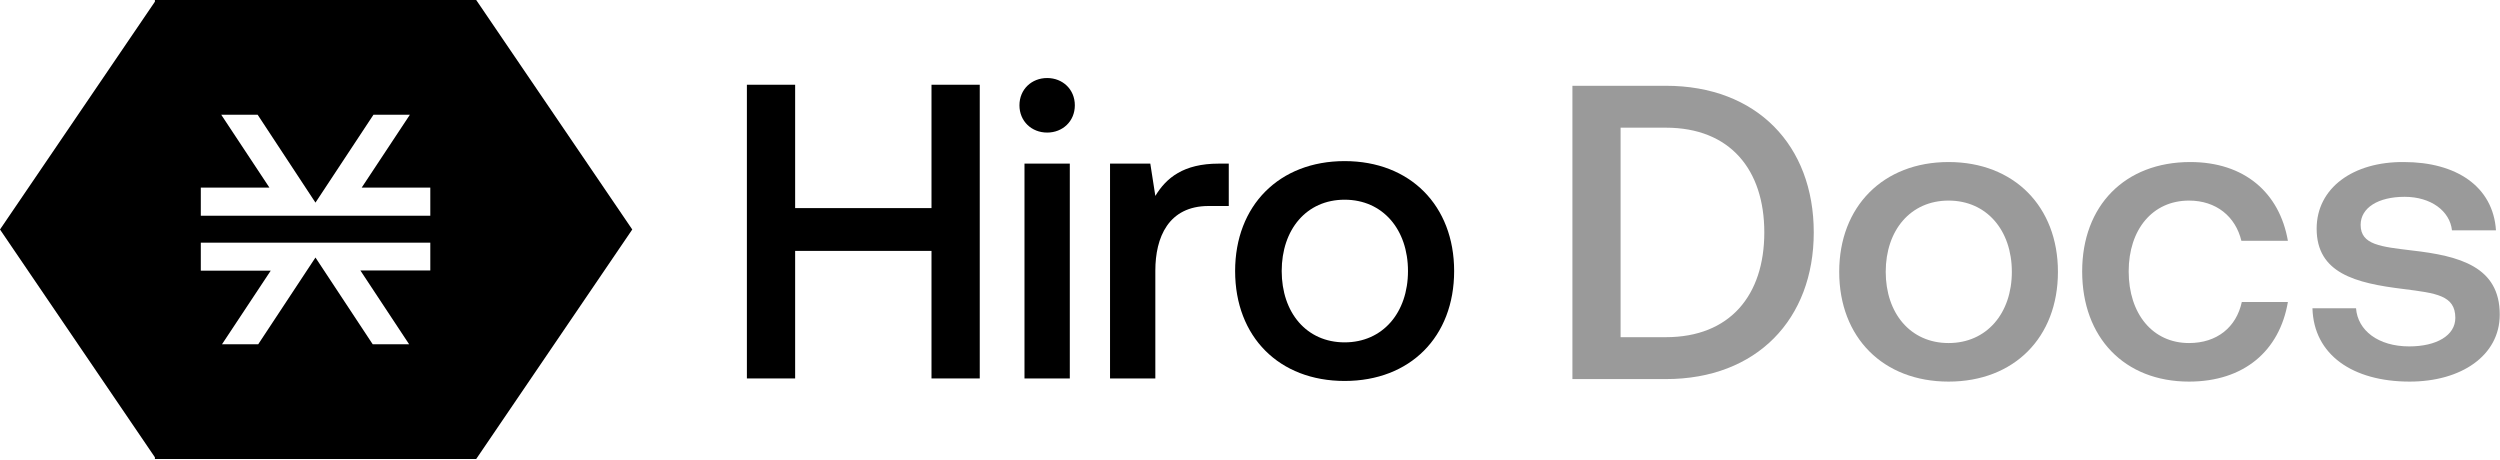
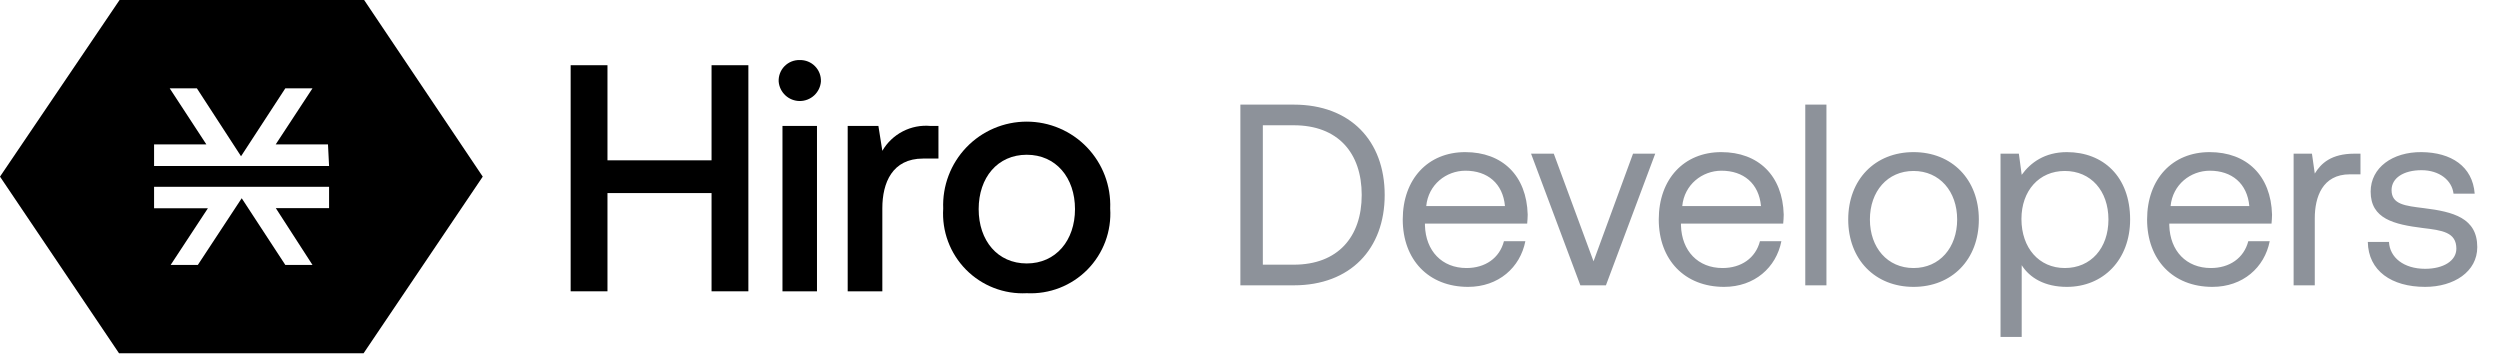
- <svg xmlns="http://www.w3.org/2000/svg" width="3031" height="557" viewBox="0 0 3031 557" fill="none">
-   <path d="M1906.39 459.6H2019.67C2129.91 459.6 2199 386.956 2199 281.8C2199 176.136 2129.91 104 2019.67 104H1906.39V459.6ZM1964.81 408.8V154.8H2019.67C2097.4 154.8 2139.05 205.6 2139.05 281.8C2139.05 358 2097.4 408.8 2019.67 408.8H1964.81Z" fill="#9A9A9A" />
-   <path d="M2362.45 462.648C2441.7 462.648 2495.04 409.308 2495.04 329.552C2495.04 250.304 2441.7 196.456 2362.45 196.456C2283.2 196.456 2229.86 250.304 2229.86 329.552C2229.86 409.308 2283.2 462.648 2362.45 462.648ZM2362.45 415.912C2316.22 415.912 2286.25 379.844 2286.25 329.552C2286.25 279.26 2316.22 243.192 2362.45 243.192C2408.68 243.192 2439.16 279.26 2439.16 329.552C2439.16 379.844 2408.68 415.912 2362.45 415.912Z" fill="#9A9A9A" />
-   <path d="M2773.85 366.128H2717.97C2711.37 396.608 2688 415.912 2653.96 415.912C2609.77 415.912 2580.81 380.352 2580.81 329.044C2580.81 278.244 2609.77 243.192 2653.96 243.192C2686.98 243.192 2710.35 262.496 2717.46 291.96H2773.85C2763.69 233.54 2721.02 196.456 2655.49 196.456C2576.24 196.456 2524.42 249.288 2524.42 329.044C2524.42 409.308 2575.73 462.648 2653.96 462.648C2720.51 462.648 2763.69 425.564 2773.85 366.128Z" fill="#9A9A9A" />
-   <path d="M2803.62 373.748C2805.14 430.136 2852.38 462.648 2921.47 462.648C2983.96 462.648 3030.69 431.152 3030.69 381.368C3030.69 323.456 2982.43 310.248 2924.01 303.644C2886.93 299.072 2862.04 297.04 2862.04 272.656C2862.04 251.828 2883.37 238.62 2915.38 238.62C2947.38 238.62 2970.24 255.892 2972.78 279.26H3026.12C3022.56 225.92 2977.86 196.456 2914.36 196.456C2852.89 195.948 2808.7 227.952 2808.7 277.228C2808.7 331.076 2855.43 343.268 2913.85 350.38C2953.48 355.46 2976.84 358 2976.84 385.432C2976.84 406.768 2953.98 419.976 2920.96 419.976C2883.37 419.976 2858.48 400.672 2856.45 373.748H2803.62Z" fill="#9A9A9A" />
-   <path d="M905.528 102.741V458.827H964.028V304.184H1129.35V458.827H1187.85V102.741H1129.35V252.297H964.028V102.741H905.528Z" fill="black" />
-   <path d="M1269.56 94.602C1250.74 94.602 1235.98 108.337 1235.98 127.667C1235.98 146.998 1250.74 160.732 1269.56 160.732C1288.38 160.732 1303.13 146.998 1303.13 127.667C1303.13 108.337 1288.38 94.602 1269.56 94.602ZM1242.09 198.376V458.827H1297.03V198.376H1242.09Z" fill="black" />
-   <path d="M1477.55 198.376C1434.82 198.376 1413.96 215.671 1400.73 237.545L1394.63 198.376H1345.8V458.827H1400.73V328.093C1400.73 287.906 1416.5 249.754 1465.34 249.754H1489.76V198.376H1477.55Z" fill="black" />
-   <path d="M1630.23 461.879C1709.59 461.879 1763 408.467 1763 328.601C1763 249.245 1709.59 195.324 1630.23 195.324C1550.87 195.324 1497.46 249.245 1497.46 328.601C1497.46 408.467 1550.87 461.879 1630.23 461.879ZM1630.23 415.08C1583.94 415.08 1553.93 378.962 1553.93 328.601C1553.93 278.241 1583.94 242.123 1630.23 242.123C1676.52 242.123 1707.04 278.241 1707.04 328.601C1707.04 378.962 1676.52 415.08 1630.23 415.08Z" fill="black" />
-   <path fill-rule="evenodd" clip-rule="evenodd" d="M577.349 556.481L766.552 278.24L577.349 0H187.812V2.046L0 278.241L187.812 554.435V556.481L189.203 556.481L577.349 556.481ZM521.701 227.428H438.532L496.937 139.12H452.783L382.464 245.651L312.378 139.12H268.224L326.629 227.428H243.46V261.537H521.701V227.428ZM436.897 327.884L496.003 417.361H451.848L382.464 312.232L313.079 417.361H269.158L328.264 328.118H243.46V294.243H521.701V327.884H436.897Z" fill="black" />
+ <svg xmlns="http://www.w3.org/2000/svg" width="184" height="26" viewBox="0 0 184 26" fill="none">
+   <path d="M42 4.8V21.44H44.71V14.21H52.37V21.44H55.08V4.8H52.37V11.8H44.71V4.8H42Z" fill="black" />
+   <path d="M58.86 4.42C58.652 4.414 58.446 4.451 58.253 4.529C58.06 4.607 57.886 4.724 57.74 4.872C57.595 5.02 57.482 5.197 57.408 5.391C57.334 5.585 57.3 5.792 57.31 6C57.341 6.391 57.519 6.756 57.807 7.022C58.095 7.288 58.473 7.435 58.865 7.435C59.257 7.435 59.635 7.288 59.923 7.022C60.211 6.756 60.389 6.391 60.42 6C60.428 5.792 60.394 5.585 60.319 5.39C60.243 5.196 60.129 5.02 59.983 4.872C59.837 4.723 59.661 4.607 59.468 4.529C59.275 4.452 59.068 4.414 58.86 4.42ZM57.59 9.27V21.44H60.13V9.27H57.59Z" fill="black" />
+   <path d="M68.49 9.27C67.785 9.205 67.077 9.342 66.448 9.667C65.819 9.991 65.296 10.488 64.94 11.1L64.65 9.27H62.39V21.44H64.94V15.33C64.94 13.45 65.67 11.67 67.94 11.67H69.07V9.27H68.49Z" fill="black" />
+   <path d="M75.57 21.58C76.395 21.621 77.219 21.488 77.989 21.188C78.758 20.888 79.456 20.429 80.036 19.841C80.616 19.252 81.064 18.548 81.353 17.774C81.641 17 81.763 16.174 81.71 15.35C81.743 14.522 81.609 13.696 81.316 12.921C81.022 12.147 80.574 11.44 80.001 10.842C79.427 10.244 78.738 9.769 77.976 9.444C77.213 9.119 76.394 8.952 75.565 8.952C74.737 8.952 73.917 9.119 73.154 9.444C72.392 9.769 71.703 10.244 71.129 10.842C70.556 11.44 70.108 12.147 69.815 12.921C69.521 13.696 69.387 14.522 69.42 15.35C69.367 16.175 69.489 17.002 69.778 17.777C70.067 18.552 70.517 19.256 71.097 19.845C71.678 20.433 72.377 20.892 73.148 21.191C73.919 21.49 74.744 21.623 75.57 21.58ZM75.57 19.39C73.42 19.39 72.03 17.71 72.03 15.39C72.03 13.07 73.42 11.39 75.57 11.39C77.72 11.39 79.12 13.08 79.12 15.39C79.12 17.7 77.71 19.39 75.57 19.39Z" fill="black" />
+   <path d="M26.8 0H8.8L0 13L8.76 26H26.76L35.53 13L26.8 0ZM24.22 15.32H20.3L23 19.5H21L17.79 14.59L14.56 19.5H12.56L15.3 15.33H11.34V13.75H24.22V15.32ZM24.22 12.22H11.34V10.63H15.19L12.49 6.5H14.49L17.74 11.5L21 6.5H23L20.29 10.63H24.14L24.22 12.22Z" fill="black" />
+   <path d="M91.292 21H95.225C99.386 21 101.913 18.321 101.913 14.35C101.913 10.36 99.386 7.7 95.225 7.7H91.292V21ZM92.945 19.48V9.22H95.225C98.455 9.22 100.222 11.234 100.222 14.35C100.222 17.447 98.455 19.48 95.225 19.48H92.945ZM103.242 16.155C103.242 19.119 105.142 21.114 108.049 21.114C110.291 21.114 111.887 19.689 112.267 17.751H110.69C110.367 19.005 109.303 19.727 107.935 19.727C106.13 19.727 104.933 18.473 104.876 16.592V16.459H112.4C112.419 16.231 112.438 16.003 112.438 15.794C112.362 12.925 110.576 11.196 107.84 11.196C105.104 11.196 103.242 13.172 103.242 16.155ZM104.971 15.167C105.123 13.59 106.434 12.564 107.859 12.564C109.474 12.564 110.614 13.495 110.766 15.167H104.971ZM112.686 11.31L116.315 21H118.196L121.825 11.31H120.191L117.284 19.233L114.358 11.31H112.686ZM122.085 16.155C122.085 19.119 123.985 21.114 126.892 21.114C129.134 21.114 130.73 19.689 131.11 17.751H129.533C129.21 19.005 128.146 19.727 126.778 19.727C124.973 19.727 123.776 18.473 123.719 16.592V16.459H131.243C131.262 16.231 131.281 16.003 131.281 15.794C131.205 12.925 129.419 11.196 126.683 11.196C123.947 11.196 122.085 13.172 122.085 16.155ZM123.814 15.167C123.966 13.59 125.277 12.564 126.702 12.564C128.317 12.564 129.457 13.495 129.609 15.167H123.814ZM132.868 7.7V21H134.426V7.7H132.868ZM140.836 21.114C143.667 21.114 145.643 19.1 145.643 16.155C145.643 13.21 143.667 11.196 140.836 11.196C138.005 11.196 136.029 13.21 136.029 16.155C136.029 19.1 138.005 21.114 140.836 21.114ZM140.836 19.727C138.917 19.727 137.625 18.226 137.625 16.155C137.625 14.084 138.917 12.583 140.836 12.583C142.755 12.583 144.047 14.084 144.047 16.155C144.047 18.226 142.755 19.727 140.836 19.727ZM152.122 11.196C150.488 11.196 149.443 11.975 148.797 12.868L148.588 11.31H147.239V24.8H148.797V19.518C149.386 20.449 150.488 21.114 152.122 21.114C154.801 21.114 156.777 19.119 156.777 16.155C156.777 13.001 154.801 11.196 152.122 11.196ZM151.97 19.727C150.07 19.727 148.778 18.245 148.778 16.117C148.778 14.046 150.07 12.583 151.97 12.583C153.889 12.583 155.181 14.046 155.181 16.155C155.181 18.264 153.889 19.727 151.97 19.727ZM158.026 16.155C158.026 19.119 159.926 21.114 162.833 21.114C165.075 21.114 166.671 19.689 167.051 17.751H165.474C165.151 19.005 164.087 19.727 162.719 19.727C160.914 19.727 159.717 18.473 159.66 16.592V16.459H167.184C167.203 16.231 167.222 16.003 167.222 15.794C167.146 12.925 165.36 11.196 162.624 11.196C159.888 11.196 158.026 13.172 158.026 16.155ZM159.755 15.167C159.907 13.59 161.218 12.564 162.643 12.564C164.258 12.564 165.398 13.495 165.55 15.167H159.755ZM173.294 11.31C171.565 11.31 170.824 12.032 170.368 12.773L170.159 11.31H168.81V21H170.368V16.06C170.368 14.521 170.919 12.83 172.952 12.83H173.731V11.31H173.294ZM174.271 17.808C174.309 19.936 176.019 21.114 178.489 21.114C180.617 21.114 182.327 19.993 182.327 18.188C182.327 16.041 180.56 15.585 178.394 15.319C177.026 15.148 176.019 15.053 176.019 13.989C176.019 13.096 176.912 12.526 178.223 12.526C179.534 12.526 180.465 13.267 180.579 14.255H182.137C181.985 12.241 180.408 11.215 178.223 11.196C176.095 11.177 174.48 12.336 174.48 14.103C174.48 16.117 176.209 16.516 178.318 16.782C179.743 16.953 180.788 17.086 180.788 18.302C180.788 19.195 179.838 19.784 178.489 19.784C176.912 19.784 175.886 18.948 175.829 17.808H174.271Z" fill="#8D929A" />
</svg>
